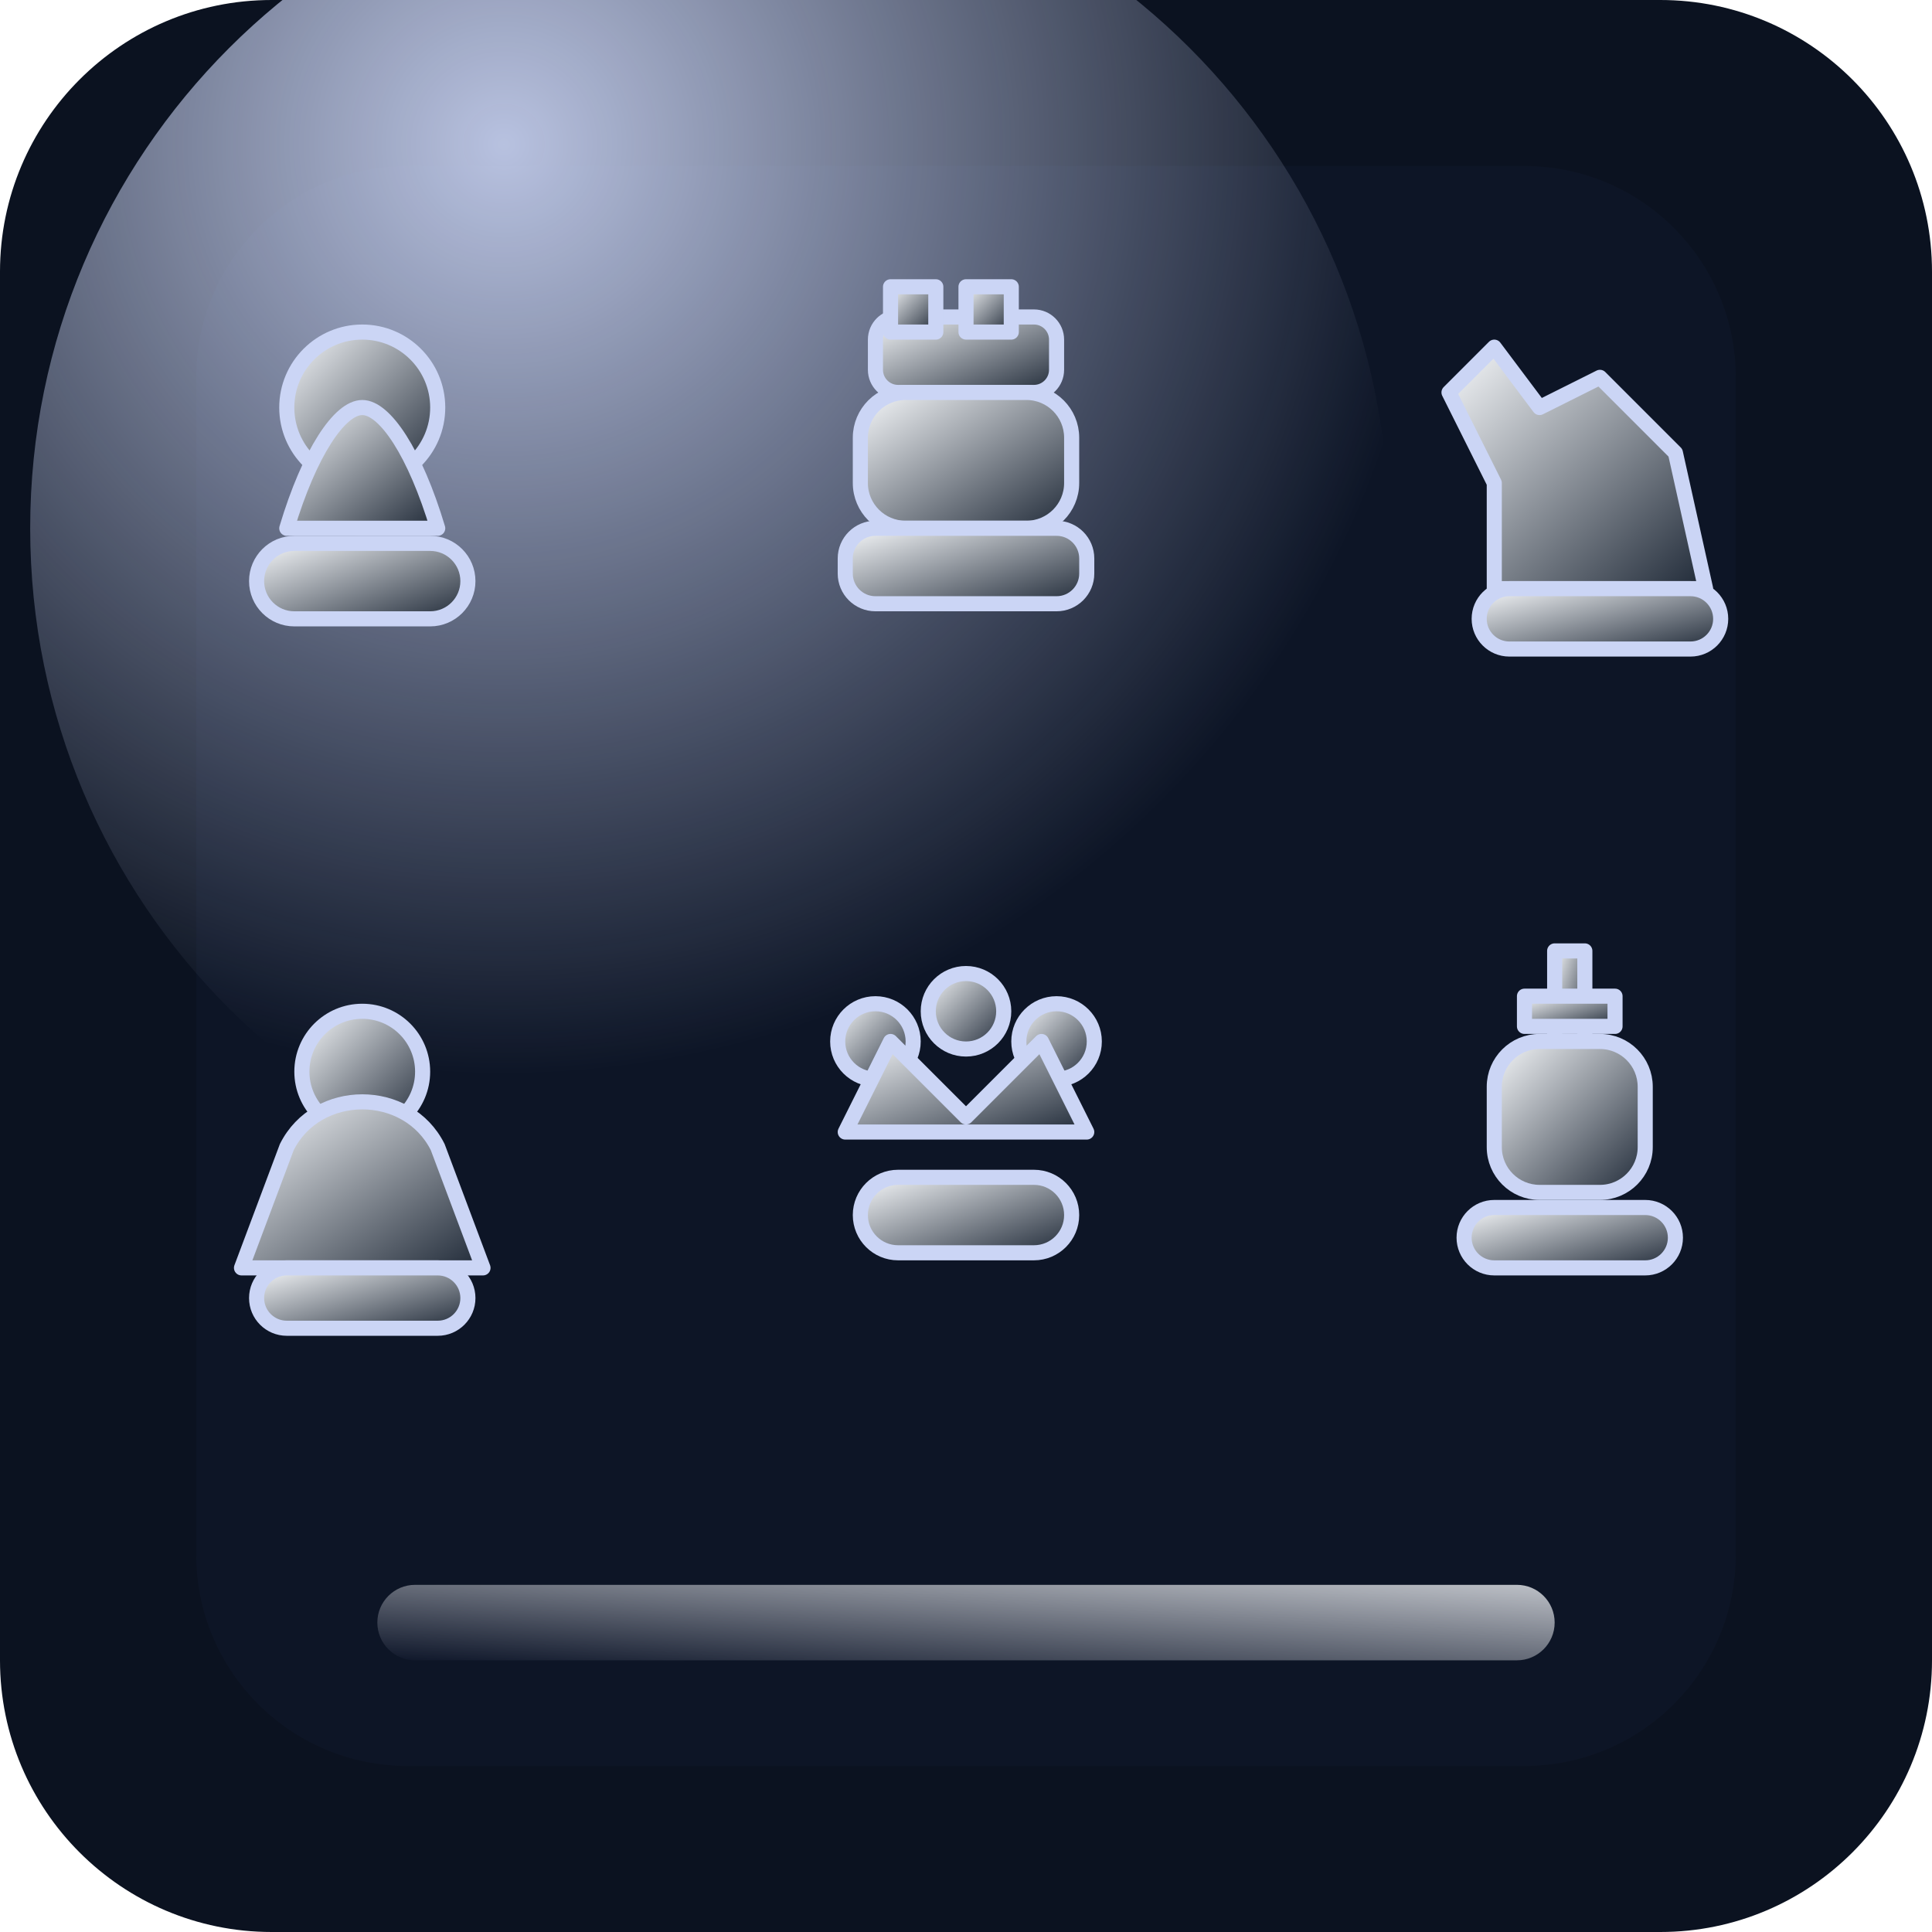
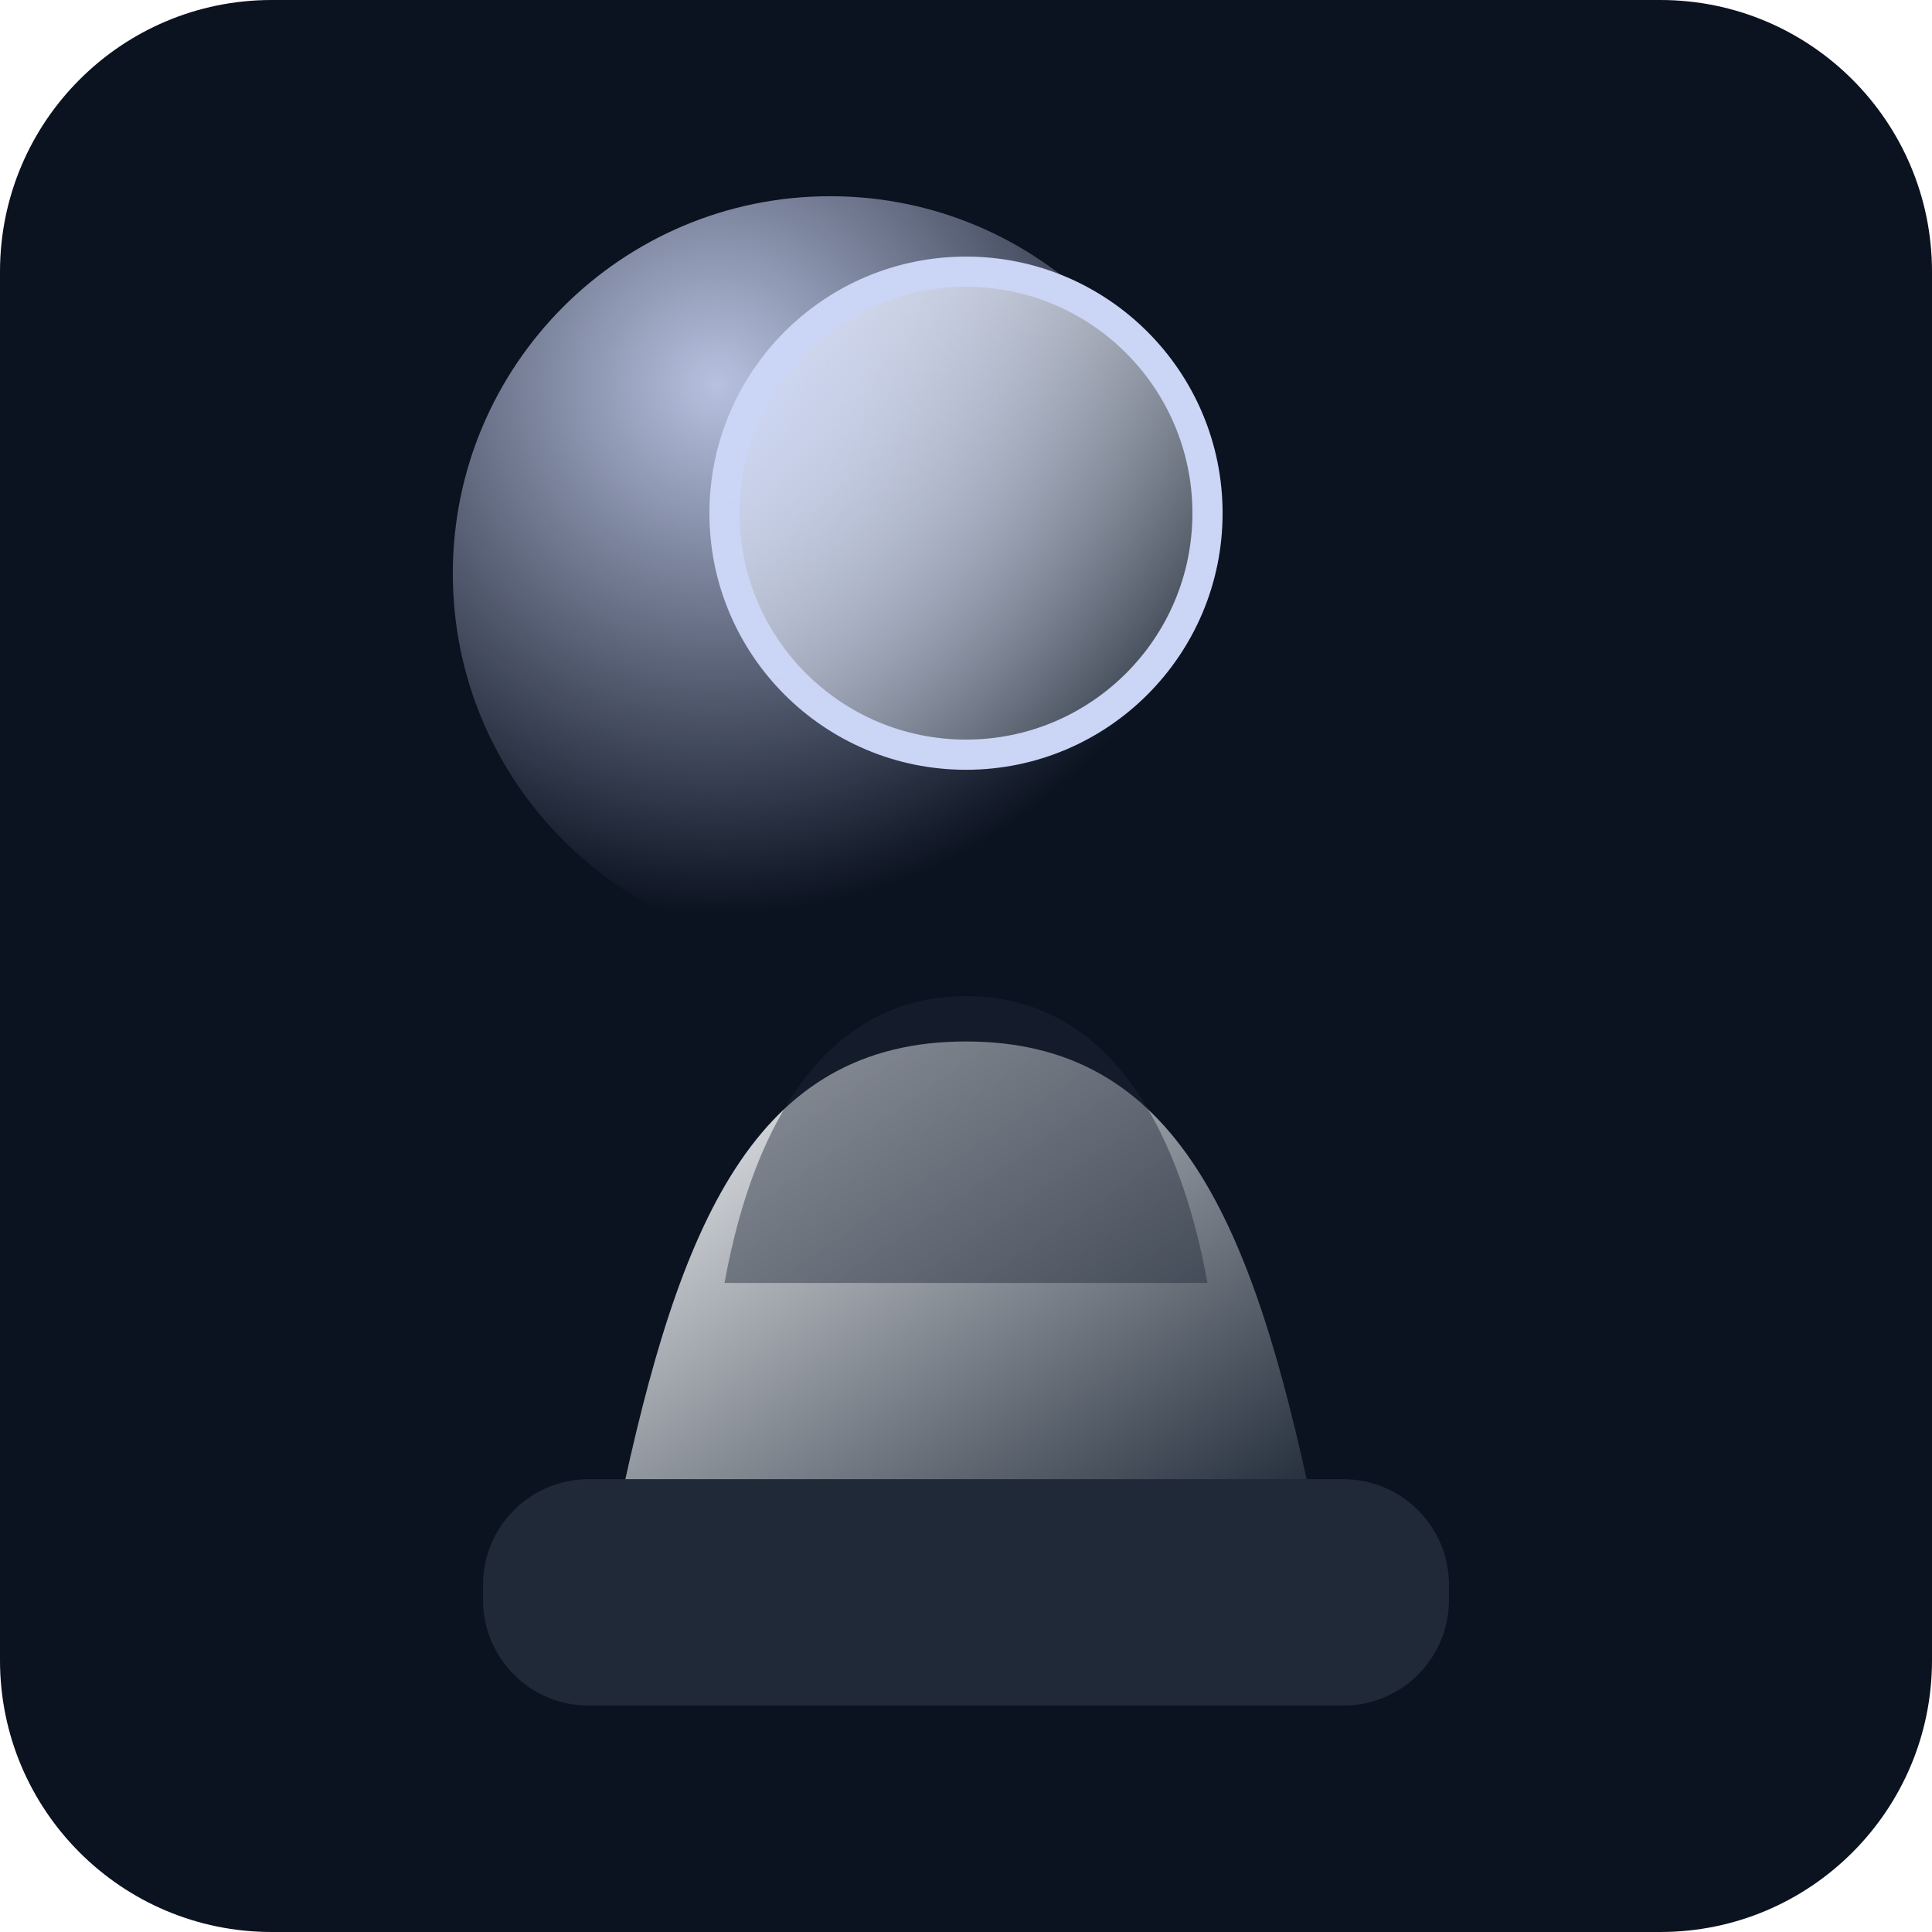
<svg xmlns="http://www.w3.org/2000/svg" width="256" height="256" viewBox="0 0 256 256">
  <defs>
-     <linearGradient id="piece" x1="0" y1="0" x2="1" y2="1">
+     <radialGradient id="shine" cx="35%" cy="25%" r="70%">
+       <stop offset="0%" stop-color="#cbd5f5" stop-opacity="0.9" />
+       <stop offset="100%" stop-color="#cbd5f5" stop-opacity="0" />
+     </radialGradient>
+     <linearGradient id="body" x1="0" y1="0" x2="1" y2="1">
      <stop offset="0%" stop-color="#f8fafc" />
      <stop offset="100%" stop-color="#1f2937" />
    </linearGradient>
-     <linearGradient id="base" x1="0" y1="1" x2="1" y2="0">
-       <stop offset="0%" stop-color="#0f172a" />
-       <stop offset="100%" stop-color="#f8fafc" />
-     </linearGradient>
-     <radialGradient id="shine" cx="35%" cy="22%" r="68%">
-       <stop offset="0%" stop-color="#cbd5f5" stop-opacity="0.9" />
-       <stop offset="100%" stop-color="#cbd5f5" stop-opacity="0" />
-     </radialGradient>
  </defs>
  <rect width="256" height="256" rx="36" fill="#0b1220" />
-   <rect x="26" y="22" width="204" height="212" rx="28" fill="#0f172a" opacity="0.6" />
-   <circle cx="94" cy="70" r="90" fill="url(#shine)" />
-   <g fill="url(#piece)" stroke="#cbd5f5" stroke-width="2" stroke-linecap="round" stroke-linejoin="round">
-     <g transform="translate(24 38)">
-       <circle cx="24" cy="16" r="10" />
-       <path d="M14 32c3-10 7-16 10-16s7 6 10 16z" />
-       <rect x="10" y="34" width="28" height="10" rx="5" />
-     </g>
-     <g transform="translate(104 34)">
-       <rect x="12" y="8" width="24" height="10" rx="3" />
-       <rect x="10" y="18" width="28" height="18" rx="6" />
-       <rect x="8" y="36" width="32" height="10" rx="4" />
-       <rect x="14" y="4" width="6" height="6" />
-       <rect x="24" y="4" width="6" height="6" />
-     </g>
-     <g transform="translate(184 36)">
-       <path d="M14 42h28l-4-18-10-10-8 4-6-8-6 6 6 12z" />
-       <rect x="12" y="42" width="32" height="8" rx="4" />
-     </g>
-     <g transform="translate(24 128)">
-       <circle cx="24" cy="14" r="8" />
-       <path d="M14 24c4-8 16-8 20 0l6 16H8z" />
-       <rect x="10" y="40" width="28" height="8" rx="4" />
-     </g>
-     <g transform="translate(104 122)">
-       <circle cx="12" cy="16" r="5" />
-       <circle cx="24" cy="12" r="5" />
-       <circle cx="36" cy="16" r="5" />
-       <path d="M8 28l6-12 10 10 10-10 6 12z" />
-       <rect x="10" y="34" width="28" height="10" rx="5" />
-     </g>
-     <g transform="translate(184 122)">
-       <rect x="22" y="4" width="4" height="12" />
-       <rect x="18" y="10" width="12" height="4" />
-       <rect x="14" y="16" width="20" height="20" rx="6" />
-       <rect x="10" y="38" width="28" height="8" rx="4" />
-     </g>
-   </g>
-   <rect x="50" y="210" width="156" height="10" rx="5" fill="url(#base)" opacity="0.75" />
+   <circle cx="128" cy="68" r="32" fill="url(#body)" stroke="#cbd5f5" stroke-width="4" />
+   <path d="M82 200c8-38 18-62 46-62s38 24 46 62" fill="url(#body)" />
+   <path d="M96 170c4-22 14-38 32-38s28 16 32 38" fill="#1f2937" opacity="0.45" />
+   <rect x="64" y="196" width="128" height="30" rx="14" fill="#1f2937" />
+   <circle cx="110" cy="76" r="50" fill="url(#shine)" />
</svg>
